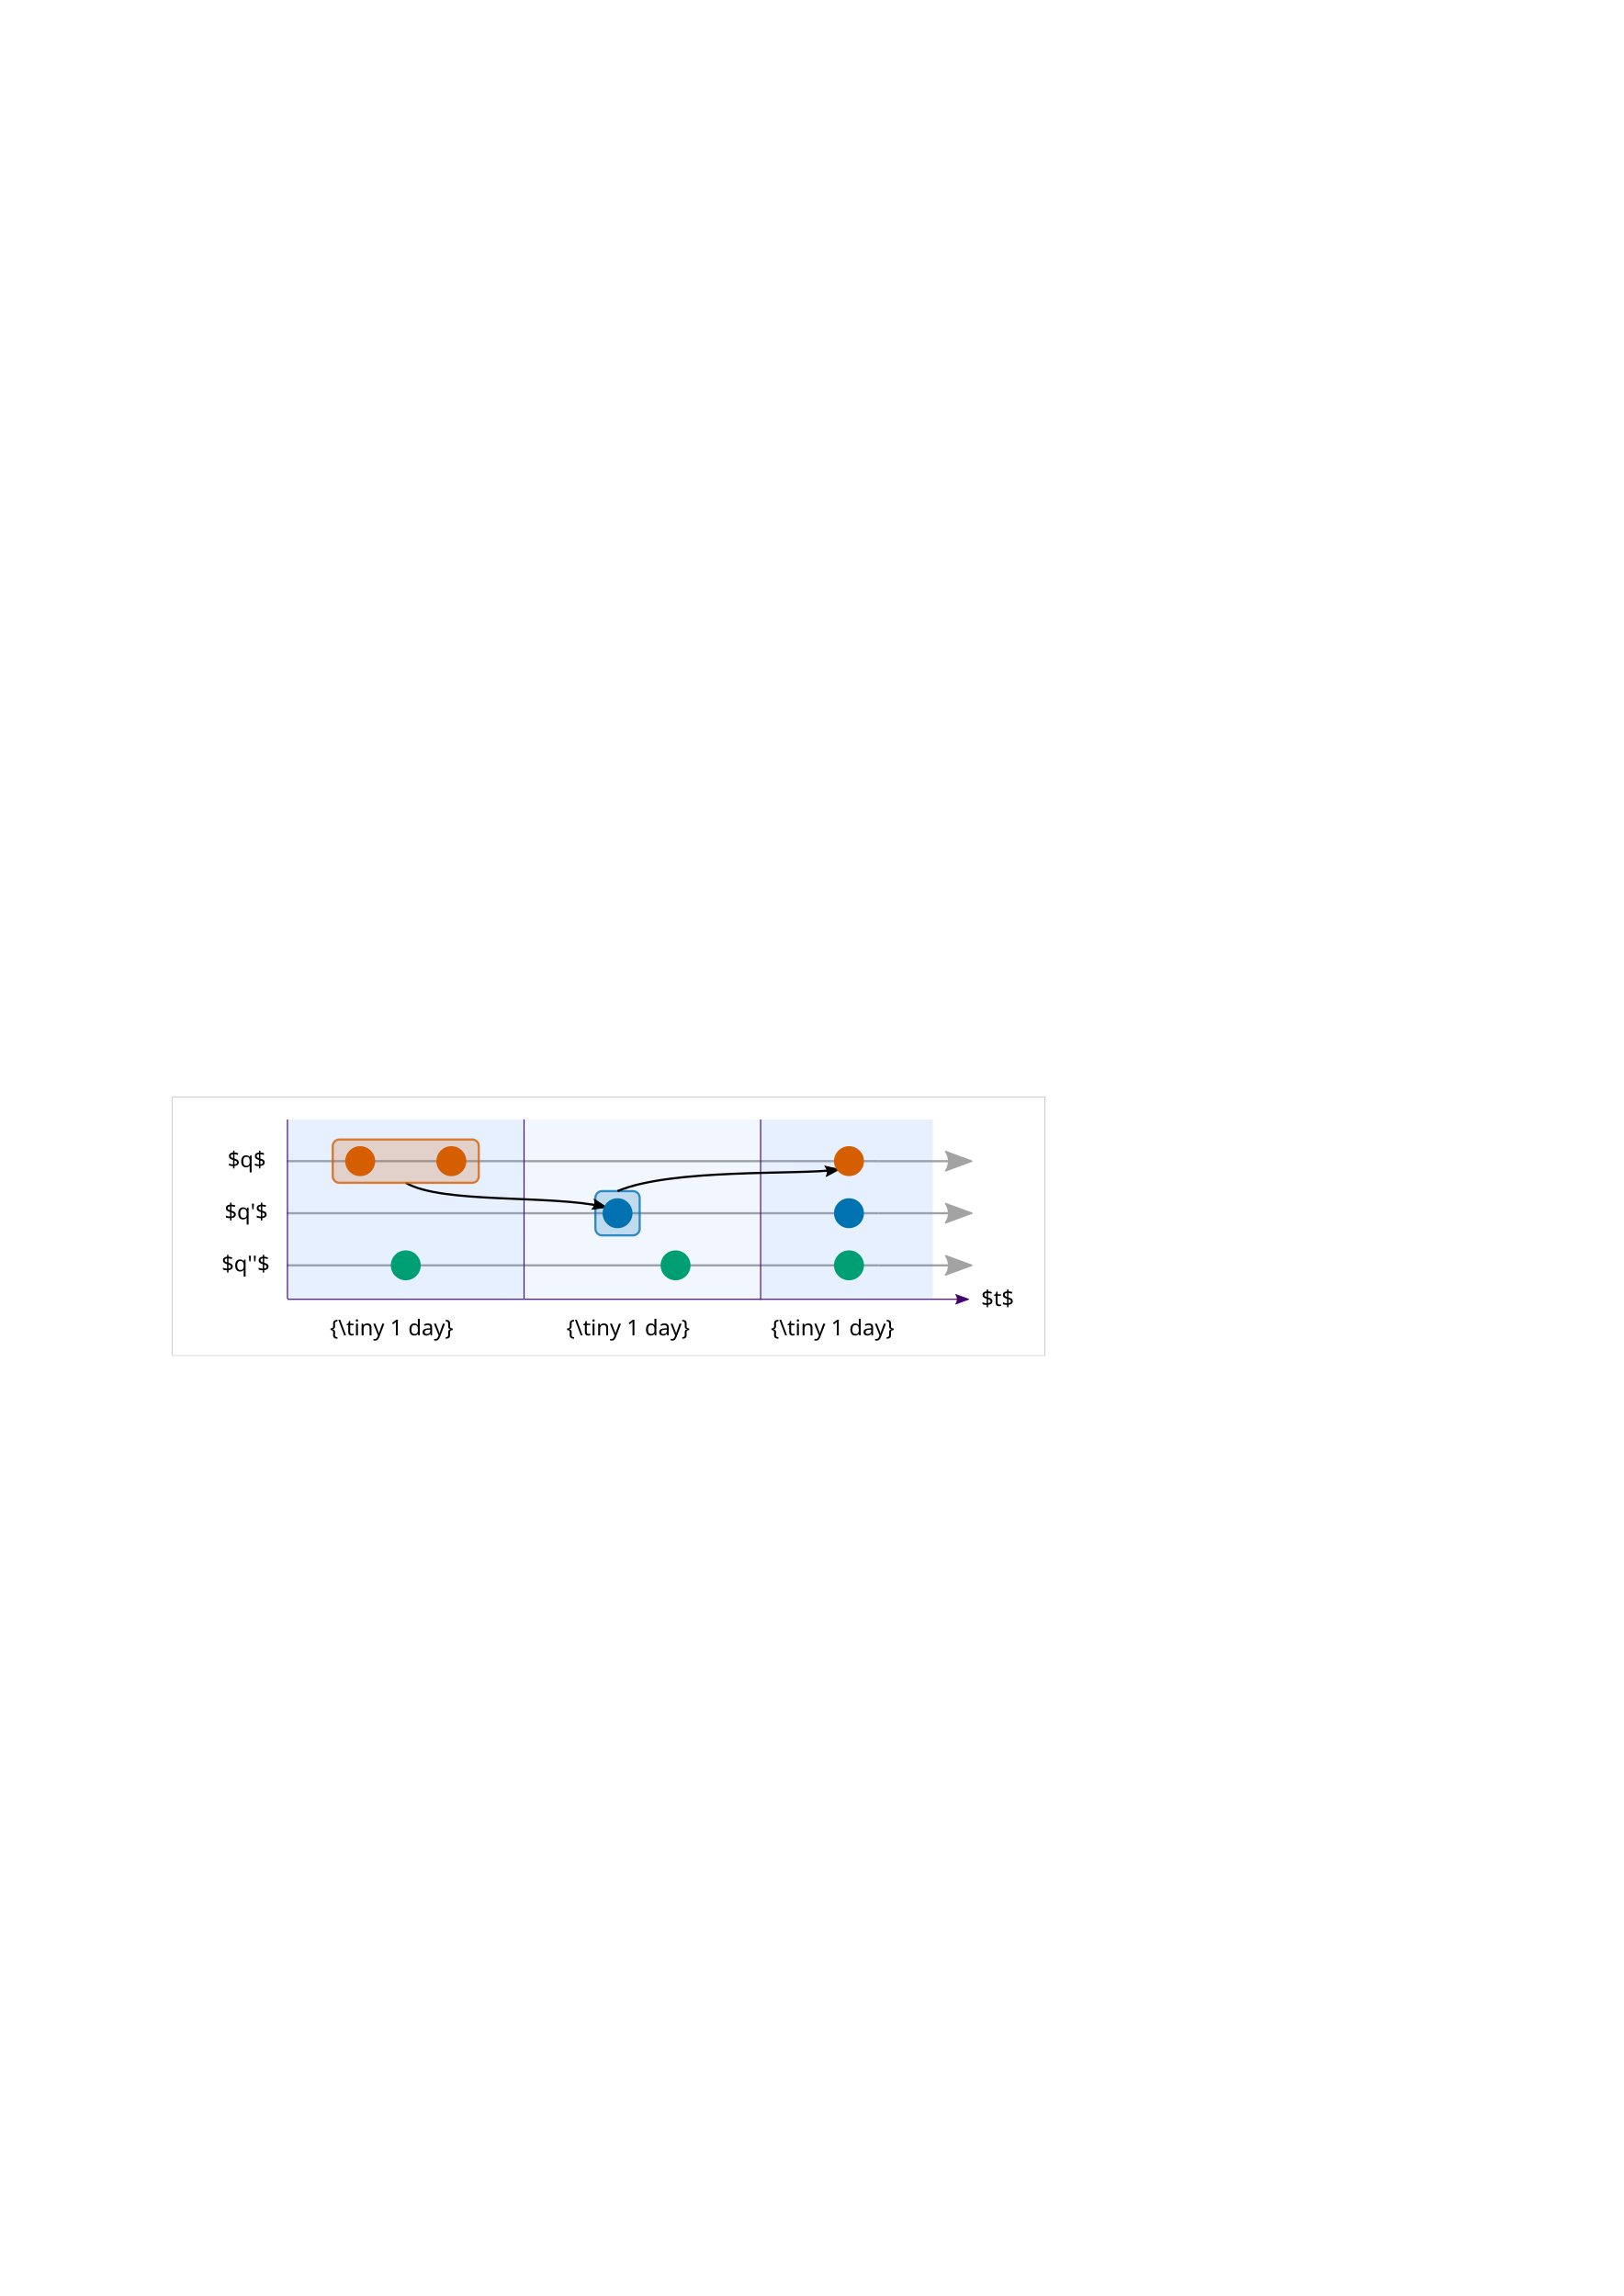
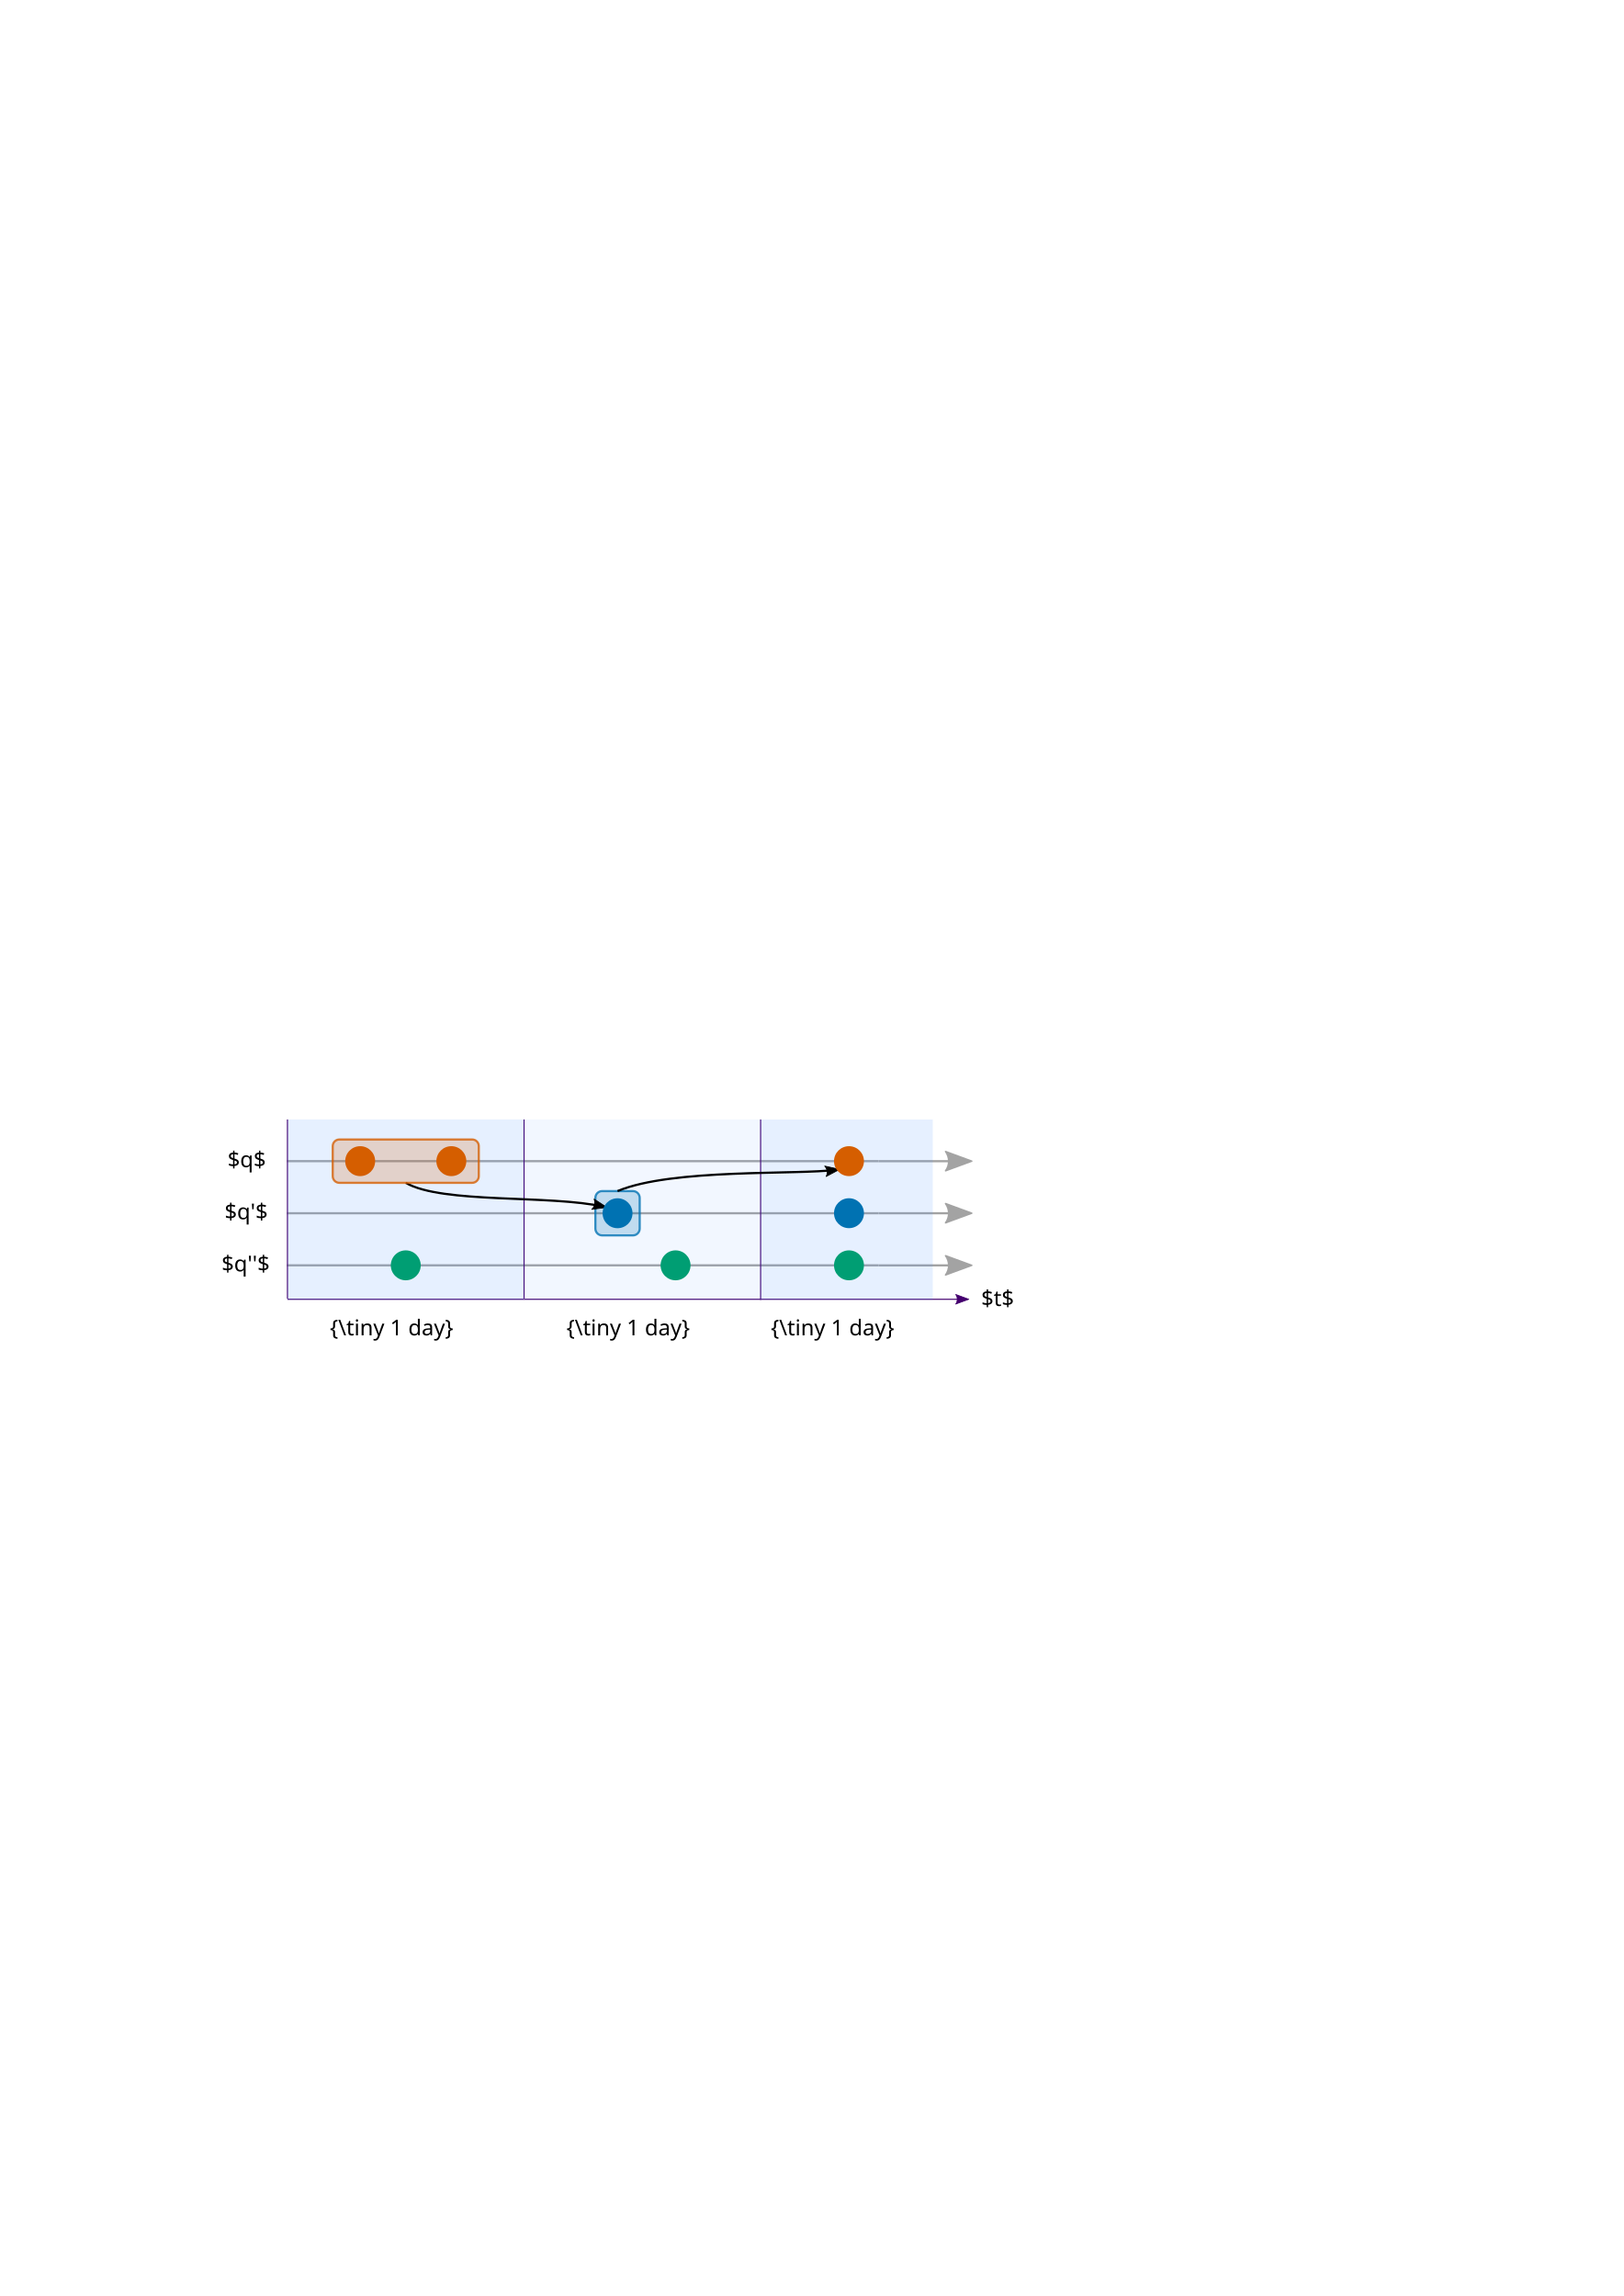
<svg xmlns="http://www.w3.org/2000/svg" version="1.1" width="744.094" height="1052.362" id="svg2">
  <defs id="defs4">
    <marker orient="auto" refY="0.0" refX="0.0" id="marker8432" style="overflow:visible;">
      <path id="path8434" style="fill-rule:evenodd;stroke-width:0.625;stroke-linejoin:round;stroke:#44006e;stroke-opacity:1;fill:#44006e;fill-opacity:1" d="M 8.719,4.034 L -2.207,0.016 L 8.719,-4.002 C 6.973,-1.63 6.983,1.616 8.719,4.034 z " transform="scale(1.1) rotate(180) translate(1,0)" />
    </marker>
    <marker orient="auto" refY="0.0" refX="0.0" id="marker7859" style="overflow:visible;">
      <path id="path5987" style="fill-rule:evenodd;stroke-width:0.625;stroke-linejoin:round;stroke:#44006e;stroke-opacity:1;fill:#44006e;fill-opacity:1" d="M 8.719,4.034 L -2.207,0.016 L 8.719,-4.002 C 6.973,-1.63 6.983,1.616 8.719,4.034 z " transform="scale(0.6) rotate(180) translate(0,0)" />
    </marker>
    <marker orient="auto" refY="0.0" refX="0.0" id="marker7309" style="overflow:visible;">
      <path id="path7311" style="fill-rule:evenodd;stroke-width:0.625;stroke-linejoin:round;stroke:#a3a3a3;stroke-opacity:1;fill:#a3a3a3;fill-opacity:1" d="M 8.719,4.034 L -2.207,0.016 L 8.719,-4.002 C 6.973,-1.63 6.983,1.616 8.719,4.034 z " transform="scale(1.1) rotate(180) translate(1,0)" />
    </marker>
    <marker style="overflow:visible;" id="marker6759" refX="0.0" refY="0.0" orient="auto">
      <path transform="scale(1.1) rotate(180) translate(1,0)" d="M 8.719,4.034 L -2.207,0.016 L 8.719,-4.002 C 6.973,-1.63 6.983,1.616 8.719,4.034 z " style="fill-rule:evenodd;stroke-width:0.625;stroke-linejoin:round;stroke:#a3a3a3;stroke-opacity:1;fill:#a3a3a3;fill-opacity:1" id="path6761" />
    </marker>
    <marker orient="auto" refY="0.0" refX="0.0" id="marker6216" style="overflow:visible;">
      <path id="path5981" style="fill-rule:evenodd;stroke-width:0.625;stroke-linejoin:round;stroke:#a3a3a3;stroke-opacity:1;fill:#a3a3a3;fill-opacity:1" d="M 8.719,4.034 L -2.207,0.016 L 8.719,-4.002 C 6.973,-1.63 6.983,1.616 8.719,4.034 z " transform="scale(1.1) rotate(180) translate(1,0)" />
    </marker>
    <marker style="overflow:visible" id="marker5424" refX="0" refY="0" orient="auto">
      <path transform="scale(-0.6,-0.6)" d="M 8.719,4.034 -2.207,0.016 8.719,-4.002 c -1.745,2.372 -1.735,5.617 -6e-7,8.035 z" style="fill:#44006e;fill-opacity:1;fill-rule:evenodd;stroke:#44006e;stroke-width:0.625;stroke-linejoin:round;stroke-opacity:1" id="path5426" />
    </marker>
    <marker orient="auto" refY="0" refX="0" id="marker17223" style="overflow:visible">
      <path id="path17225" style="fill:#000000;fill-opacity:1;fill-rule:evenodd;stroke:#000000;stroke-width:0.625;stroke-linejoin:round;stroke-opacity:1" d="M 8.719,4.034 -2.207,0.016 8.719,-4.002 c -1.745,2.372 -1.735,5.617 -6e-7,8.035 z" transform="scale(-0.6,-0.6)" />
    </marker>
    <marker orient="auto" refY="0" refX="0" id="marker16675" style="overflow:visible">
      <path id="path16677" style="fill:#000000;fill-opacity:1;fill-rule:evenodd;stroke:#000000;stroke-width:0.625;stroke-linejoin:round;stroke-opacity:1" d="M 8.719,4.034 -2.207,0.016 8.719,-4.002 c -1.745,2.372 -1.735,5.617 -6e-7,8.035 z" transform="scale(-0.6,-0.6)" />
    </marker>
    <marker orient="auto" refY="0" refX="0" id="marker15671" style="overflow:visible">
      <path id="path15673" style="fill:#000000;fill-opacity:1;fill-rule:evenodd;stroke:#000000;stroke-width:0.625;stroke-linejoin:round;stroke-opacity:1" d="M 8.719,4.034 -2.207,0.016 8.719,-4.002 c -1.745,2.372 -1.735,5.617 -6e-7,8.035 z" transform="scale(-0.6,-0.6)" />
    </marker>
    <marker style="overflow:visible" id="marker14697" refX="0" refY="0" orient="auto">
      <path transform="scale(-0.6,-0.6)" d="M 8.719,4.034 -2.207,0.016 8.719,-4.002 c -1.745,2.372 -1.735,5.617 -6e-7,8.035 z" style="fill:#000000;fill-opacity:1;fill-rule:evenodd;stroke:#000000;stroke-width:0.625;stroke-linejoin:round;stroke-opacity:1" id="path14699" />
    </marker>
    <marker orient="auto" refY="0" refX="0" id="marker14219" style="overflow:visible">
      <path id="path14221" style="fill:#000000;fill-opacity:1;fill-rule:evenodd;stroke:#000000;stroke-width:0.625;stroke-linejoin:round;stroke-opacity:1" d="M 8.719,4.034 -2.207,0.016 8.719,-4.002 c -1.745,2.372 -1.735,5.617 -6e-7,8.035 z" transform="scale(-0.6,-0.6)" />
    </marker>
    <marker orient="auto" refY="0" refX="0" id="marker13735" style="overflow:visible">
      <path id="path13737" style="fill:#000000;fill-opacity:1;fill-rule:evenodd;stroke:#000000;stroke-width:0.625;stroke-linejoin:round;stroke-opacity:1" d="M 8.719,4.034 -2.207,0.016 8.719,-4.002 c -1.745,2.372 -1.735,5.617 -6e-7,8.035 z" transform="scale(-0.6,-0.6)" />
    </marker>
    <marker orient="auto" refY="0" refX="0" id="marker13269" style="overflow:visible">
      <path id="path13271" style="fill:#000000;fill-opacity:1;fill-rule:evenodd;stroke:#000000;stroke-width:0.625;stroke-linejoin:round;stroke-opacity:1" d="M 8.719,4.034 -2.207,0.016 8.719,-4.002 c -1.745,2.372 -1.735,5.617 -6e-7,8.035 z" transform="scale(-0.6,-0.6)" />
    </marker>
    <marker orient="auto" refY="0.0" refX="0.0" id="marker9158" style="overflow:visible;">
      <path id="path6937" style="fill-rule:evenodd;stroke-width:0.625;stroke-linejoin:round;stroke:#a3a3a3;stroke-opacity:1;fill:#a3a3a3;fill-opacity:1" d="M 8.719,4.034 L -2.207,0.016 L 8.719,-4.002 C 6.973,-1.63 6.983,1.616 8.719,4.034 z " transform="scale(0.6) rotate(180) translate(0,0)" />
    </marker>
    <marker orient="auto" refY="0.0" refX="0.0" id="Arrow2Mstart" style="overflow:visible">
      <path id="path6934" style="fill-rule:evenodd;stroke-width:0.625;stroke-linejoin:round;stroke:#a3a3a3;stroke-opacity:1;fill:#a3a3a3;fill-opacity:1" d="M 8.719,4.034 L -2.207,0.016 L 8.719,-4.002 C 6.973,-1.63 6.983,1.616 8.719,4.034 z " transform="scale(0.6) translate(0,0)" />
    </marker>
    <marker orient="auto" refY="0.0" refX="0.0" id="Arrow1Mstart" style="overflow:visible">
      <path id="path6916" d="M 0.0,0.0 L 5.0,-5.0 L -12.5,0.0 L 5.0,5.0 L 0.0,0.0 z " style="fill-rule:evenodd;stroke:#000000;stroke-width:1pt;stroke-opacity:1;fill:#000000;fill-opacity:1" transform="scale(0.4) translate(10,0)" />
    </marker>
    <marker orient="auto" refY="0.0" refX="0.0" id="Arrow1Lstart" style="overflow:visible">
      <path id="path6910" d="M 0.0,0.0 L 5.0,-5.0 L -12.5,0.0 L 5.0,5.0 L 0.0,0.0 z " style="fill-rule:evenodd;stroke:#000000;stroke-width:1pt;stroke-opacity:1;fill:#000000;fill-opacity:1" transform="scale(0.8) translate(12.5,0)" />
    </marker>
    <marker refX="0" refY="0" orient="auto" id="Arrow2Mend" style="overflow:visible">
      <path d="M 8.719,4.034 -2.207,0.016 8.719,-4.002 c -1.745,2.372 -1.735,5.617 -6e-7,8.035 z" transform="scale(-0.6,-0.6)" id="path3786" style="fill-rule:evenodd;stroke-width:0.625;stroke-linejoin:round" />
    </marker>
    <marker refX="0" refY="0" orient="auto" id="Arrow1Send" style="overflow:visible">
      <path d="M 0,0 5,-5 -12.5,0 5,5 0,0 z" transform="matrix(-0.2,0,0,-0.2,-1.2,0)" id="path3774" style="fill-rule:evenodd;stroke:#000000;stroke-width:1pt" />
    </marker>
    <marker refX="0" refY="0" orient="auto" id="Arrow2Lend" style="overflow:visible">
      <path d="M 8.719,4.034 -2.207,0.016 8.719,-4.002 c -1.745,2.372 -1.735,5.617 -6e-7,8.035 z" transform="matrix(-1.1,0,0,-1.1,-1.1,0)" id="path3780" style="fill-rule:evenodd;stroke-width:0.625;stroke-linejoin:round" />
    </marker>
    <marker refX="0" refY="0" orient="auto" id="Arrow2Lend-3" style="overflow:visible">
      <path d="M 8.719,4.034 -2.207,0.016 8.719,-4.002 c -1.745,2.372 -1.735,5.617 -6e-7,8.035 z" transform="matrix(-1.1,0,0,-1.1,-1.1,0)" id="path3780-4" style="fill-rule:evenodd;stroke-width:0.625;stroke-linejoin:round" />
    </marker>
    <marker refX="0" refY="0" orient="auto" id="Arrow2Lend-0" style="overflow:visible">
      <path d="M 8.719,4.034 -2.207,0.016 8.719,-4.002 c -1.745,2.372 -1.735,5.617 -6e-7,8.035 z" transform="matrix(-1.1,0,0,-1.1,-1.1,0)" id="path3780-3" style="fill-rule:evenodd;stroke-width:0.625;stroke-linejoin:round" />
    </marker>
    <marker refX="0" refY="0" orient="auto" id="Arrow2Lend-0-8" style="overflow:visible">
      <path d="M 8.719,4.034 -2.207,0.016 8.719,-4.002 c -1.745,2.372 -1.735,5.617 -6e-7,8.035 z" transform="matrix(-1.1,0,0,-1.1,-1.1,0)" id="path3780-3-8" style="fill-rule:evenodd;stroke-width:0.625;stroke-linejoin:round" />
    </marker>
    <marker refX="0" refY="0" orient="auto" id="Arrow2Lend-0-1" style="overflow:visible">
      <path d="M 8.719,4.034 -2.207,0.016 8.719,-4.002 c -1.745,2.372 -1.735,5.617 -6e-7,8.035 z" transform="matrix(-1.1,0,0,-1.1,-1.1,0)" id="path3780-3-87" style="fill-rule:evenodd;stroke-width:0.625;stroke-linejoin:round" />
    </marker>
    <marker refX="0" refY="0" orient="auto" id="Arrow2Lend-03" style="overflow:visible">
      <path d="M 8.719,4.034 -2.207,0.016 8.719,-4.002 c -1.745,2.372 -1.735,5.617 -6e-7,8.035 z" transform="matrix(-1.1,0,0,-1.1,-1.1,0)" id="path3780-8" style="fill-rule:evenodd;stroke-width:0.625;stroke-linejoin:round" />
    </marker>
    <marker refX="0" refY="0" orient="auto" id="Arrow2Lend-8" style="overflow:visible">
      <path d="M 8.719,4.034 -2.207,0.016 8.719,-4.002 c -1.745,2.372 -1.735,5.617 -6e-7,8.035 z" transform="matrix(-1.1,0,0,-1.1,-1.1,0)" id="path3780-2" style="fill-rule:evenodd;stroke-width:0.625;stroke-linejoin:round" />
    </marker>
    <marker refX="0" refY="0" orient="auto" id="marker3130" style="overflow:visible">
      <path d="M 8.719,4.034 -2.207,0.016 8.719,-4.002 c -1.745,2.372 -1.735,5.617 -6e-7,8.035 z" transform="matrix(-1.1,0,0,-1.1,-1.1,0)" id="path3132" style="fill-rule:evenodd;stroke-width:0.625;stroke-linejoin:round" />
    </marker>
    <marker refX="0" refY="0" orient="auto" id="Arrow2Mend-3" style="overflow:visible">
      <path d="M 8.719,4.034 -2.207,0.016 8.719,-4.002 c -1.745,2.372 -1.735,5.617 -6e-7,8.035 z" transform="scale(-0.6,-0.6)" id="path3786-8" style="fill-rule:evenodd;stroke-width:0.625;stroke-linejoin:round" />
    </marker>
    <marker refX="0" refY="0" orient="auto" id="Arrow2Mend-6" style="overflow:visible">
      <path d="M 8.719,4.034 -2.207,0.016 8.719,-4.002 c -1.745,2.372 -1.735,5.617 -6e-7,8.035 z" transform="scale(-0.6,-0.6)" id="path3786-80" style="fill-rule:evenodd;stroke-width:0.625;stroke-linejoin:round" />
    </marker>
    <marker refX="0" refY="0" orient="auto" id="Arrow2Mend-8" style="overflow:visible">
      <path d="M 8.719,4.034 -2.207,0.016 8.719,-4.002 c -1.745,2.372 -1.735,5.617 -6e-7,8.035 z" transform="scale(-0.6,-0.6)" id="path3786-1" style="fill-rule:evenodd;stroke-width:0.625;stroke-linejoin:round" />
    </marker>
    <marker refX="0" refY="0" orient="auto" id="marker3058" style="overflow:visible">
      <path d="M 8.719,4.034 -2.207,0.016 8.719,-4.002 c -1.745,2.372 -1.735,5.617 -6e-7,8.035 z" transform="scale(-0.6,-0.6)" id="path3060" style="fill-rule:evenodd;stroke-width:0.625;stroke-linejoin:round" />
    </marker>
    <marker refX="0" refY="0" orient="auto" id="marker3062" style="overflow:visible">
      <path d="M 8.719,4.034 -2.207,0.016 8.719,-4.002 c -1.745,2.372 -1.735,5.617 -6e-7,8.035 z" transform="scale(-0.6,-0.6)" id="path3064" style="fill-rule:evenodd;stroke-width:0.625;stroke-linejoin:round" />
    </marker>
    <marker refX="0" refY="0" orient="auto" id="marker3130-2" style="overflow:visible">
      <path d="M 8.719,4.034 -2.207,0.016 8.719,-4.002 c -1.745,2.372 -1.735,5.617 -6e-7,8.035 z" transform="matrix(-1.1,0,0,-1.1,-1.1,0)" id="path3132-7" style="fill-rule:evenodd;stroke-width:0.625;stroke-linejoin:round" />
    </marker>
    <marker refX="0" refY="0" orient="auto" id="marker3068" style="overflow:visible">
      <path d="M 8.719,4.034 -2.207,0.016 8.719,-4.002 c -1.745,2.372 -1.735,5.617 -6e-7,8.035 z" transform="matrix(-1.1,0,0,-1.1,-1.1,0)" id="path3070" style="fill-rule:evenodd;stroke-width:0.625;stroke-linejoin:round" />
    </marker>
    <marker refX="0" refY="0" orient="auto" id="Arrow2Lend-2" style="overflow:visible">
      <path d="M 8.719,4.034 -2.207,0.016 8.719,-4.002 c -1.745,2.372 -1.735,5.617 -6e-7,8.035 z" transform="matrix(-1.1,0,0,-1.1,-1.1,0)" id="path3780-0" style="fill-rule:evenodd;stroke-width:0.625;stroke-linejoin:round" />
    </marker>
    <marker refX="0" refY="0" orient="auto" id="marker3074" style="overflow:visible">
      <path d="M 8.719,4.034 -2.207,0.016 8.719,-4.002 c -1.745,2.372 -1.735,5.617 -6e-7,8.035 z" transform="matrix(-1.1,0,0,-1.1,-1.1,0)" id="path3076" style="fill-rule:evenodd;stroke-width:0.625;stroke-linejoin:round" />
    </marker>
    <marker refX="0" refY="0" orient="auto" id="marker3130-22" style="overflow:visible">
      <path d="M 8.719,4.034 -2.207,0.016 8.719,-4.002 c -1.745,2.372 -1.735,5.617 -6e-7,8.035 z" transform="matrix(-1.1,0,0,-1.1,-1.1,0)" id="path3132-4" style="fill-rule:evenodd;stroke-width:0.625;stroke-linejoin:round" />
    </marker>
    <marker refX="0" refY="0" orient="auto" id="marker3130-0" style="overflow:visible">
      <path d="M 8.719,4.034 -2.207,0.016 8.719,-4.002 c -1.745,2.372 -1.735,5.617 -6e-7,8.035 z" transform="matrix(-1.1,0,0,-1.1,-1.1,0)" id="path3132-5" style="fill-rule:evenodd;stroke-width:0.625;stroke-linejoin:round" />
    </marker>
    <marker refX="0" refY="0" orient="auto" id="marker3130-0-0" style="overflow:visible">
      <path d="M 8.719,4.034 -2.207,0.016 8.719,-4.002 c -1.745,2.372 -1.735,5.617 -6e-7,8.035 z" transform="matrix(-1.1,0,0,-1.1,-1.1,0)" id="path3132-5-9" style="fill-rule:evenodd;stroke-width:0.625;stroke-linejoin:round" />
    </marker>
    <marker refX="0" refY="0" orient="auto" id="Arrow2Mend-7" style="overflow:visible">
      <path d="M 8.719,4.034 -2.207,0.016 8.719,-4.002 c -1.745,2.372 -1.735,5.617 -6e-7,8.035 z" transform="scale(-0.6,-0.6)" id="path3786-3" style="fill-rule:evenodd;stroke-width:0.625;stroke-linejoin:round" />
    </marker>
    <marker refX="0" refY="0" orient="auto" id="marker3130-0-3" style="overflow:visible">
      <path d="M 8.719,4.034 -2.207,0.016 8.719,-4.002 c -1.745,2.372 -1.735,5.617 -6e-7,8.035 z" transform="matrix(-1.1,0,0,-1.1,-1.1,0)" id="path3132-5-7" style="fill-rule:evenodd;stroke-width:0.625;stroke-linejoin:round" />
    </marker>
    <marker refX="0" refY="0" orient="auto" id="Arrow2Lend-6" style="overflow:visible">
      <path d="M 8.719,4.034 -2.207,0.016 8.719,-4.002 c -1.745,2.372 -1.735,5.617 -6e-7,8.035 z" transform="matrix(-1.1,0,0,-1.1,-1.1,0)" id="path3780-5" style="fill-rule:evenodd;stroke-width:0.625;stroke-linejoin:round" />
    </marker>
    <marker refX="0" refY="0" orient="auto" id="marker3130-1" style="overflow:visible">
      <path d="M 8.719,4.034 -2.207,0.016 8.719,-4.002 c -1.745,2.372 -1.735,5.617 -6e-7,8.035 z" transform="matrix(-1.1,0,0,-1.1,-1.1,0)" id="path3132-3" style="fill-rule:evenodd;stroke-width:0.625;stroke-linejoin:round" />
    </marker>
    <marker refX="0" refY="0" orient="auto" id="marker3130-0-9" style="overflow:visible">
      <path d="M 8.719,4.034 -2.207,0.016 8.719,-4.002 c -1.745,2.372 -1.735,5.617 -6e-7,8.035 z" transform="matrix(-1.1,0,0,-1.1,-1.1,0)" id="path3132-5-93" style="fill-rule:evenodd;stroke-width:0.625;stroke-linejoin:round" />
    </marker>
    <marker refX="0" refY="0" orient="auto" id="marker3130-0-92" style="overflow:visible">
      <path d="M 8.719,4.034 -2.207,0.016 8.719,-4.002 c -1.745,2.372 -1.735,5.617 -6e-7,8.035 z" transform="matrix(-1.1,0,0,-1.1,-1.1,0)" id="path3132-5-3" style="fill-rule:evenodd;stroke-width:0.625;stroke-linejoin:round" />
    </marker>
    <marker refX="0" refY="0" orient="auto" id="marker5329" style="overflow:visible">
      <path d="M 8.719,4.034 -2.207,0.016 8.719,-4.002 c -1.745,2.372 -1.735,5.617 -6e-7,8.035 z" transform="matrix(-1.1,0,0,-1.1,-1.1,0)" id="path5331" style="fill-rule:evenodd;stroke-width:0.625;stroke-linejoin:round" />
    </marker>
    <marker refX="0" refY="0" orient="auto" id="Arrow2Lend-35" style="overflow:visible">
      <path d="M 8.719,4.034 -2.207,0.016 8.719,-4.002 c -1.745,2.372 -1.735,5.617 -6e-7,8.035 z" transform="matrix(-1.1,0,0,-1.1,-1.1,0)" id="path3780-83" style="fill-rule:evenodd;stroke-width:0.625;stroke-linejoin:round" />
    </marker>
    <marker refX="0" refY="0" orient="auto" id="marker3130-8" style="overflow:visible">
      <path d="M 8.719,4.034 -2.207,0.016 8.719,-4.002 c -1.745,2.372 -1.735,5.617 -6e-7,8.035 z" transform="matrix(-1.1,0,0,-1.1,-1.1,0)" id="path3132-41" style="fill-rule:evenodd;stroke-width:0.625;stroke-linejoin:round" />
    </marker>
    <marker refX="0" refY="0" orient="auto" id="marker5337" style="overflow:visible">
      <path d="M 8.719,4.034 -2.207,0.016 8.719,-4.002 c -1.745,2.372 -1.735,5.617 -6e-7,8.035 z" transform="matrix(-1.1,0,0,-1.1,-1.1,0)" id="path5339" style="fill-rule:evenodd;stroke-width:0.625;stroke-linejoin:round" />
    </marker>
    <marker refX="0" refY="0" orient="auto" id="marker5341" style="overflow:visible">
      <path d="M 8.719,4.034 -2.207,0.016 8.719,-4.002 c -1.745,2.372 -1.735,5.617 -6e-7,8.035 z" transform="matrix(-1.1,0,0,-1.1,-1.1,0)" id="path5343" style="fill-rule:evenodd;stroke-width:0.625;stroke-linejoin:round" />
    </marker>
    <marker refX="0" refY="0" orient="auto" id="marker5345" style="overflow:visible">
      <path d="M 8.719,4.034 -2.207,0.016 8.719,-4.002 c -1.745,2.372 -1.735,5.617 -6e-7,8.035 z" transform="matrix(-1.1,0,0,-1.1,-1.1,0)" id="path5347" style="fill-rule:evenodd;stroke-width:0.625;stroke-linejoin:round" />
    </marker>
    <marker refX="0" refY="0" orient="auto" id="Arrow2Lend-01" style="overflow:visible">
      <path d="M 8.719,4.034 -2.207,0.016 8.719,-4.002 c -1.745,2.372 -1.735,5.617 -6e-7,8.035 z" transform="matrix(-1.1,0,0,-1.1,-1.1,0)" id="path3780-6" style="fill-rule:evenodd;stroke-width:0.625;stroke-linejoin:round" />
    </marker>
    <marker refX="0" refY="0" orient="auto" id="marker3130-0-8" style="overflow:visible">
      <path d="M 8.719,4.034 -2.207,0.016 8.719,-4.002 c -1.745,2.372 -1.735,5.617 -6e-7,8.035 z" transform="matrix(-1.1,0,0,-1.1,-1.1,0)" id="path3132-5-0" style="fill-rule:evenodd;stroke-width:0.625;stroke-linejoin:round" />
    </marker>
    <marker refX="0" refY="0" orient="auto" id="marker3130-9" style="overflow:visible">
      <path d="M 8.719,4.034 -2.207,0.016 8.719,-4.002 c -1.745,2.372 -1.735,5.617 -6e-7,8.035 z" transform="matrix(-1.1,0,0,-1.1,-1.1,0)" id="path3132-6" style="fill-rule:evenodd;stroke-width:0.625;stroke-linejoin:round" />
    </marker>
    <marker refX="0" refY="0" orient="auto" id="marker6611" style="overflow:visible">
      <path d="M 8.719,4.034 -2.207,0.016 8.719,-4.002 c -1.745,2.372 -1.735,5.617 -6e-7,8.035 z" transform="matrix(-1.1,0,0,-1.1,-1.1,0)" id="path6613" style="fill-rule:evenodd;stroke-width:0.625;stroke-linejoin:round" />
    </marker>
    <marker refX="0" refY="0" orient="auto" id="marker6615" style="overflow:visible">
      <path d="M 8.719,4.034 -2.207,0.016 8.719,-4.002 c -1.745,2.372 -1.735,5.617 -6e-7,8.035 z" transform="matrix(-1.1,0,0,-1.1,-1.1,0)" id="path6617" style="fill-rule:evenodd;stroke-width:0.625;stroke-linejoin:round" />
    </marker>
    <marker refX="0" refY="0" orient="auto" id="marker5345-3" style="overflow:visible">
      <path d="M 8.719,4.034 -2.207,0.016 8.719,-4.002 c -1.745,2.372 -1.735,5.617 -6e-7,8.035 z" transform="matrix(-1.1,0,0,-1.1,-1.1,0)" id="path5347-8" style="fill-rule:evenodd;stroke-width:0.625;stroke-linejoin:round" />
    </marker>
    <marker refX="0" refY="0" orient="auto" id="marker5345-4" style="overflow:visible">
      <path d="M 8.719,4.034 -2.207,0.016 8.719,-4.002 c -1.745,2.372 -1.735,5.617 -6e-7,8.035 z" transform="matrix(-1.1,0,0,-1.1,-1.1,0)" id="path5347-1" style="fill-rule:evenodd;stroke-width:0.625;stroke-linejoin:round" />
    </marker>
    <marker refX="0" refY="0" orient="auto" id="Arrow2Mend-36" style="overflow:visible">
      <path d="M 8.719,4.034 -2.207,0.016 8.719,-4.002 c -1.745,2.372 -1.735,5.617 -6e-7,8.035 z" transform="scale(-0.6,-0.6)" id="path3786-7" style="fill-rule:evenodd;stroke-width:0.625;stroke-linejoin:round" />
    </marker>
    <marker refX="0" refY="0" orient="auto" id="marker4808" style="overflow:visible">
      <path d="M 8.719,4.034 -2.207,0.016 8.719,-4.002 c -1.745,2.372 -1.735,5.617 -6e-7,8.035 z" transform="scale(-0.6,-0.6)" id="path4810" style="fill-rule:evenodd;stroke-width:0.625;stroke-linejoin:round" />
    </marker>
    <marker refX="0" refY="0" orient="auto" id="marker4812" style="overflow:visible">
      <path d="M 8.719,4.034 -2.207,0.016 8.719,-4.002 c -1.745,2.372 -1.735,5.617 -6e-7,8.035 z" transform="scale(-0.6,-0.6)" id="path4814" style="fill-rule:evenodd;stroke-width:0.625;stroke-linejoin:round" />
    </marker>
    <marker refX="0" refY="0" orient="auto" id="marker4816" style="overflow:visible">
      <path d="M 8.719,4.034 -2.207,0.016 8.719,-4.002 c -1.745,2.372 -1.735,5.617 -6e-7,8.035 z" transform="scale(-0.6,-0.6)" id="path4818" style="fill-rule:evenodd;stroke-width:0.625;stroke-linejoin:round" />
    </marker>
    <marker refX="0" refY="0" orient="auto" id="Arrow2Lend-5" style="overflow:visible">
      <path d="M 8.719,4.034 -2.207,0.016 8.719,-4.002 c -1.745,2.372 -1.735,5.617 -6e-7,8.035 z" transform="matrix(-1.1,0,0,-1.1,-1.1,0)" id="path3780-35" style="fill-rule:evenodd;stroke-width:0.625;stroke-linejoin:round" />
    </marker>
    <marker refX="0" refY="0" orient="auto" id="marker3130-0-6" style="overflow:visible">
      <path d="M 8.719,4.034 -2.207,0.016 8.719,-4.002 c -1.745,2.372 -1.735,5.617 -6e-7,8.035 z" transform="matrix(-1.1,0,0,-1.1,-1.1,0)" id="path3132-5-2" style="fill-rule:evenodd;stroke-width:0.625;stroke-linejoin:round" />
    </marker>
    <marker refX="0" refY="0" orient="auto" id="marker4824" style="overflow:visible">
      <path d="M 8.719,4.034 -2.207,0.016 8.719,-4.002 c -1.745,2.372 -1.735,5.617 -6e-7,8.035 z" transform="matrix(-1.1,0,0,-1.1,-1.1,0)" id="path4826" style="fill-rule:evenodd;stroke-width:0.625;stroke-linejoin:round" />
    </marker>
    <marker refX="0" refY="0" orient="auto" id="marker3130-91" style="overflow:visible">
      <path d="M 8.719,4.034 -2.207,0.016 8.719,-4.002 c -1.745,2.372 -1.735,5.617 -6e-7,8.035 z" transform="matrix(-1.1,0,0,-1.1,-1.1,0)" id="path3132-2" style="fill-rule:evenodd;stroke-width:0.625;stroke-linejoin:round" />
    </marker>
    <marker refX="0" refY="0" orient="auto" id="marker4830" style="overflow:visible">
      <path d="M 8.719,4.034 -2.207,0.016 8.719,-4.002 c -1.745,2.372 -1.735,5.617 -6e-7,8.035 z" transform="matrix(-1.1,0,0,-1.1,-1.1,0)" id="path4832" style="fill-rule:evenodd;stroke-width:0.625;stroke-linejoin:round" />
    </marker>
    <marker refX="0" refY="0" orient="auto" id="marker4834" style="overflow:visible">
      <path d="M 8.719,4.034 -2.207,0.016 8.719,-4.002 c -1.745,2.372 -1.735,5.617 -6e-7,8.035 z" transform="matrix(-1.1,0,0,-1.1,-1.1,0)" id="path4836" style="fill-rule:evenodd;stroke-width:0.625;stroke-linejoin:round" />
    </marker>
    <marker refX="0" refY="0" orient="auto" id="marker4838" style="overflow:visible">
      <path d="M 8.719,4.034 -2.207,0.016 8.719,-4.002 c -1.745,2.372 -1.735,5.617 -6e-7,8.035 z" transform="matrix(-1.1,0,0,-1.1,-1.1,0)" id="path4840" style="fill-rule:evenodd;stroke-width:0.625;stroke-linejoin:round" />
    </marker>
    <marker refX="0" refY="0" orient="auto" id="marker5345-7" style="overflow:visible">
      <path d="M 8.719,4.034 -2.207,0.016 8.719,-4.002 c -1.745,2.372 -1.735,5.617 -6e-7,8.035 z" transform="matrix(-1.1,0,0,-1.1,-1.1,0)" id="path5347-0" style="fill-rule:evenodd;stroke-width:0.625;stroke-linejoin:round" />
    </marker>
    <marker refX="0" refY="0" orient="auto" id="marker5345-0" style="overflow:visible">
      <path d="M 8.719,4.034 -2.207,0.016 8.719,-4.002 c -1.745,2.372 -1.735,5.617 -6e-7,8.035 z" transform="matrix(-1.1,0,0,-1.1,-1.1,0)" id="path5347-6" style="fill-rule:evenodd;stroke-width:0.625;stroke-linejoin:round" />
    </marker>
    <marker refX="0" refY="0" orient="auto" id="Arrow2Lend-1" style="overflow:visible">
      <path d="M 8.719,4.034 -2.207,0.016 8.719,-4.002 c -1.745,2.372 -1.735,5.617 -6e-7,8.035 z" transform="matrix(-1.1,0,0,-1.1,-1.1,0)" id="path3780-55" style="fill-rule:evenodd;stroke-width:0.625;stroke-linejoin:round" />
    </marker>
    <marker refX="0" refY="0" orient="auto" id="marker5496" style="overflow:visible">
      <path d="M 8.719,4.034 -2.207,0.016 8.719,-4.002 c -1.745,2.372 -1.735,5.617 -6e-7,8.035 z" transform="matrix(-1.1,0,0,-1.1,-1.1,0)" id="path5498" style="fill-rule:evenodd;stroke-width:0.625;stroke-linejoin:round" />
    </marker>
    <marker refX="0" refY="0" orient="auto" id="Arrow2Lend-1-5" style="overflow:visible">
      <path d="M 8.719,4.034 -2.207,0.016 8.719,-4.002 c -1.745,2.372 -1.735,5.617 -6e-7,8.035 z" transform="matrix(-1.1,0,0,-1.1,-1.1,0)" id="path3780-55-4" style="fill-rule:evenodd;stroke-width:0.625;stroke-linejoin:round" />
    </marker>
    <marker refX="0" refY="0" orient="auto" id="Arrow2Mend-4" style="overflow:visible">
      <path d="M 8.719,4.034 -2.207,0.016 8.719,-4.002 c -1.745,2.372 -1.735,5.617 -6e-7,8.035 z" transform="scale(-0.6,-0.6)" id="path3786-9" style="fill-rule:evenodd;stroke-width:0.625;stroke-linejoin:round" />
    </marker>
    <marker refX="0" refY="0" orient="auto" id="marker6347" style="overflow:visible">
      <path d="M 8.719,4.034 -2.207,0.016 8.719,-4.002 c -1.745,2.372 -1.735,5.617 -6e-7,8.035 z" transform="scale(-0.6,-0.6)" id="path6349" style="fill-rule:evenodd;stroke-width:0.625;stroke-linejoin:round" />
    </marker>
    <marker refX="0" refY="0" orient="auto" id="marker6351" style="overflow:visible">
      <path d="M 8.719,4.034 -2.207,0.016 8.719,-4.002 c -1.745,2.372 -1.735,5.617 -6e-7,8.035 z" transform="scale(-0.6,-0.6)" id="path6353" style="fill-rule:evenodd;stroke-width:0.625;stroke-linejoin:round" />
    </marker>
    <marker refX="0" refY="0" orient="auto" id="marker6355" style="overflow:visible">
      <path d="M 8.719,4.034 -2.207,0.016 8.719,-4.002 c -1.745,2.372 -1.735,5.617 -6e-7,8.035 z" transform="scale(-0.6,-0.6)" id="path6357" style="fill-rule:evenodd;stroke-width:0.625;stroke-linejoin:round" />
    </marker>
    <marker orient="auto" refY="0" refX="0" id="Arrow2Mstart-6" style="overflow:visible">
      <path id="path6934-1" style="fill:#a3a3a3;fill-opacity:1;fill-rule:evenodd;stroke:#a3a3a3;stroke-width:0.625;stroke-linejoin:round;stroke-opacity:1" d="M 8.719,4.034 -2.207,0.016 8.719,-4.002 c -1.745,2.372 -1.735,5.617 -6e-7,8.035 z" transform="scale(0.6,0.6)" />
    </marker>
    <marker refX="0" refY="0" orient="auto" id="Arrow2Mend-4-9" style="overflow:visible">
      <path d="M 8.719,4.034 -2.207,0.016 8.719,-4.002 c -1.745,2.372 -1.735,5.617 -6e-7,8.035 z" transform="scale(-0.6,-0.6)" id="path3786-9-1" style="fill-rule:evenodd;stroke-width:0.625;stroke-linejoin:round" />
    </marker>
    <marker refX="0" refY="0" orient="auto" id="marker5345-0-1" style="overflow:visible">
      <path d="M 8.719,4.034 -2.207,0.016 8.719,-4.002 c -1.745,2.372 -1.735,5.617 -6e-7,8.035 z" transform="matrix(-1.1,0,0,-1.1,-1.1,0)" id="path5347-6-1" style="fill-rule:evenodd;stroke-width:0.625;stroke-linejoin:round" />
    </marker>
    <marker refX="0" refY="0" orient="auto" id="Arrow2Lend-1-5-9" style="overflow:visible">
      <path d="M 8.719,4.034 -2.207,0.016 8.719,-4.002 c -1.745,2.372 -1.735,5.617 -6e-7,8.035 z" transform="matrix(-1.1,0,0,-1.1,-1.1,0)" id="path3780-55-4-7" style="fill-rule:evenodd;stroke-width:0.625;stroke-linejoin:round" />
    </marker>
    <marker refX="0" refY="0" orient="auto" id="Arrow2Lend-1-5-9-6" style="overflow:visible">
      <path d="M 8.719,4.034 -2.207,0.016 8.719,-4.002 c -1.745,2.372 -1.735,5.617 -6e-7,8.035 z" transform="matrix(-1.1,0,0,-1.1,-1.1,0)" id="path3780-55-4-7-7" style="fill-rule:evenodd;stroke-width:0.625;stroke-linejoin:round" />
    </marker>
    <marker orient="auto" refY="0" refX="0" id="marker13735-9-0" style="overflow:visible">
      <path id="path13737-1-6" style="fill:#000000;fill-opacity:1;fill-rule:evenodd;stroke:#000000;stroke-width:0.625;stroke-linejoin:round;stroke-opacity:1" d="M 8.719,4.034 -2.207,0.016 8.719,-4.002 c -1.745,2.372 -1.735,5.617 -6e-7,8.035 z" transform="scale(-0.6,-0.6)" />
    </marker>
    <marker orient="auto" refY="0" refX="0" id="Arrow2Mstart-61" style="overflow:visible">
      <path id="path6934-8" style="fill:#a3a3a3;fill-opacity:1;fill-rule:evenodd;stroke:#a3a3a3;stroke-width:0.625;stroke-linejoin:round;stroke-opacity:1" d="M 8.719,4.034 -2.207,0.016 8.719,-4.002 c -1.745,2.372 -1.735,5.617 -6e-7,8.035 z" transform="scale(0.6,0.6)" />
    </marker>
    <marker orient="auto" refY="0" refX="0" id="marker9158-7" style="overflow:visible">
      <path id="path6937-92" style="fill:#a3a3a3;fill-opacity:1;fill-rule:evenodd;stroke:#a3a3a3;stroke-width:0.625;stroke-linejoin:round;stroke-opacity:1" d="M 8.719,4.034 -2.207,0.016 8.719,-4.002 c -1.745,2.372 -1.735,5.617 -6e-7,8.035 z" transform="scale(-0.6,-0.6)" />
    </marker>
    <marker orient="auto" refY="0" refX="0" id="Arrow2Mstart-6-0" style="overflow:visible">
      <path id="path6934-1-2" style="fill:#a3a3a3;fill-opacity:1;fill-rule:evenodd;stroke:#a3a3a3;stroke-width:0.625;stroke-linejoin:round;stroke-opacity:1" d="M 8.719,4.034 -2.207,0.016 8.719,-4.002 c -1.745,2.372 -1.735,5.617 -6e-7,8.035 z" transform="scale(0.6,0.6)" />
    </marker>
  </defs>
  <g id="layer1" style="display:inline" />
  <g id="layer3" style="display:inline" />
  <text style="font-size:40px;font-style:normal;font-weight:normal;line-height:125%;letter-spacing:0px;word-spacing:0px;fill:#000000;fill-opacity:1;stroke:none;font-family:Sans" xml:space="preserve" id="text3033" y="530.508" x="139.073">
    <tspan id="tspan3035" y="530.508" x="139.073" />
  </text>
  <g id="layer4" style="display:inline">
-     <rect width="399.924" height="118.534" x="79.003" y="502.782" id="rect6504-5-2" style="display:inline;fill:none;stroke:#000000;stroke-width:0.076;stroke-linecap:round;stroke-linejoin:round;stroke-miterlimit:4;stroke-dasharray:none;stroke-dashoffset:0;stroke-opacity:1" />
+     <rect width="399.924" height="118.534" x="79.003" y="502.782" id="rect6504-5-2" style="display:inline;fill:none;stroke:none;stroke-width:0.076;stroke-linecap:round;stroke-linejoin:round;stroke-miterlimit:4;stroke-dasharray:none;stroke-dashoffset:0;stroke-opacity:1" />
  </g>
  <g id="layer2" style="display:inline">
    <path style="fill:none;stroke:#44006e;stroke-width:0.5;stroke-linecap:butt;stroke-linejoin:miter;stroke-miterlimit:4;stroke-dasharray:none;stroke-opacity:1" id="path5557-2-3" d="m 240.16,595.521 108.42,0" />
    <path style="display:inline;fill:none;stroke:#44006e;stroke-width:0.5;stroke-linecap:butt;stroke-linejoin:miter;stroke-miterlimit:4;stroke-dasharray:none;stroke-opacity:1" id="path5557-7-1-7" d="m 131.74,595.521 108.42,0" />
    <path style="display:inline;fill:none;stroke:#a3a3a3;stroke-width:1px;stroke-linecap:butt;stroke-linejoin:miter;stroke-opacity:1;marker-end:none" id="path4092-2-0-2" d="m 131.49,579.959 271.08,0" />
    <path style="display:inline;fill:none;stroke:#a3a3a3;stroke-width:1px;stroke-linecap:butt;stroke-linejoin:miter;stroke-opacity:1;marker-end:none" id="path4092-2-4" d="m 131.49,556.084 271.08,0" />
    <path style="display:inline;fill:none;stroke:#a3a3a3;stroke-width:1px;stroke-linecap:butt;stroke-linejoin:miter;stroke-opacity:1;marker-end:none" id="path4092-2-4-7" d="m 131.49,532.209 271.08,0" />
    <path style="display:inline;fill:none;stroke:#a3a3a3;stroke-width:1;stroke-linecap:butt;stroke-linejoin:miter;stroke-miterlimit:4;stroke-dasharray:none;stroke-dashoffset:0;stroke-opacity:1;marker-end:url(#marker6216)" id="path2985-73-4-6-7-4" d="m 402.57,532.226 41.437,0" />
    <path style="display:inline;fill:none;stroke:#a3a3a3;stroke-width:1;stroke-linecap:butt;stroke-linejoin:miter;stroke-miterlimit:4;stroke-dasharray:none;stroke-dashoffset:0;stroke-opacity:1;marker-end:url(#marker6759)" id="path2985-73-4-6-7-4-7" d="m 402.57,556.084 41.437,0" />
    <path style="display:inline;fill:none;stroke:#a3a3a3;stroke-width:1;stroke-linecap:butt;stroke-linejoin:miter;stroke-miterlimit:4;stroke-dasharray:none;stroke-dashoffset:0;stroke-opacity:1;marker-end:url(#marker7309)" id="path2985-73-4-6-7-4-7-3" d="m 402.57,579.977 41.437,0" />
    <path style="display:inline;fill:none;stroke:#44006e;stroke-width:0.5;stroke-linecap:butt;stroke-linejoin:miter;stroke-miterlimit:4;stroke-dasharray:none;stroke-opacity:1;marker-end:url(#marker8432)" id="path5557-2-3-3" d="m 348.58,595.521 94.735,0" />
    <path style="display:inline;fill:none;stroke:#44006e;stroke-width:0.5;stroke-linecap:butt;stroke-linejoin:miter;stroke-miterlimit:4;stroke-dasharray:none;stroke-opacity:1" id="path4540-30-3-1-6" d="m 131.736,513.115 0.004,82.156" />
    <path style="display:inline;fill:none;stroke:#44006e;stroke-width:0.5;stroke-linecap:butt;stroke-linejoin:miter;stroke-miterlimit:4;stroke-dasharray:none;stroke-opacity:1" id="path4540-30-3-1-6-6" d="m 240.156,513.115 0.004,82.156" />
    <path style="display:inline;fill:none;stroke:#44006e;stroke-width:0.5;stroke-linecap:butt;stroke-linejoin:miter;stroke-miterlimit:4;stroke-dasharray:none;stroke-opacity:1" id="path4540-30-3-1-6-7" d="m 348.576,513.115 0.004,82.656" />
    <rect style="display:inline;fill:#4c98ff;fill-opacity:0.137;stroke:none" id="rect8066-29" y="513.114" x="131.736" height="82.656" width="108.424" />
    <rect style="display:inline;fill:#4c98ff;fill-opacity:0.071;stroke:none" id="rect8066-29-5" y="513.115" x="240.16" height="82.656" width="108.424" />
    <rect style="display:inline;fill:#4c98ff;fill-opacity:0.137;stroke:none;stroke-width:0.487;stroke-miterlimit:4;stroke-dasharray:none" id="rect8066-29-3" y="513.115" x="348.584" height="82.656" width="78.882" />
  </g>
  <g id="layer7" style="display:inline">
    <text style="font-style:normal;font-variant:normal;font-weight:normal;font-stretch:normal;font-size:10px;line-height:125%;font-family:Norasi;-inkscape-font-specification:Norasi;letter-spacing:0px;word-spacing:0px;display:inline;fill:#000000;fill-opacity:1;stroke:none" xml:space="preserve" id="text4753-2-0-4" y="558.843" x="102.908">
      <tspan id="tspan4755-7-3-9" y="558.843" x="102.908">$q'$</tspan>
    </text>
    <text style="font-style:normal;font-variant:normal;font-weight:normal;font-stretch:normal;font-size:10px;line-height:125%;font-family:Norasi;-inkscape-font-specification:Norasi;letter-spacing:0px;word-spacing:0px;display:inline;fill:#000000;fill-opacity:1;stroke:none" xml:space="preserve" id="text4757-5-8-5" y="534.968" x="104.285">
      <tspan id="tspan4759-4-7-0" y="534.968" x="104.285">$q$</tspan>
    </text>
    <text style="font-style:normal;font-variant:normal;font-weight:normal;font-stretch:normal;font-size:10px;line-height:125%;font-family:Norasi;-inkscape-font-specification:Norasi;letter-spacing:0px;word-spacing:0px;display:inline;fill:#000000;fill-opacity:1;stroke:none" xml:space="preserve" id="text5775-2-0-4" y="598.585" x="449.645">
      <tspan id="tspan5777-9-4-8" y="598.585" x="449.645">$t$</tspan>
    </text>
    <text style="font-style:normal;font-weight:normal;font-size:10px;line-height:125%;font-family:Sans;text-align:center;letter-spacing:0px;word-spacing:0px;text-anchor:middle;fill:#000000;fill-opacity:1;stroke:none" xml:space="preserve" id="text4542-7" y="612.05" x="185.952">
      <tspan id="tspan4544-1" y="612.05" x="185.952">{\tiny 1 day}</tspan>
    </text>
    <text style="font-style:normal;font-weight:normal;font-size:10px;line-height:125%;font-family:Sans;text-align:center;letter-spacing:0px;word-spacing:0px;text-anchor:middle;display:inline;fill:#000000;fill-opacity:1;stroke:none" xml:space="preserve" id="text4542-3-7" y="612.05" x="294.372">
      <tspan id="tspan4544-63-2" y="612.05" x="294.372">{\tiny 1 day}</tspan>
    </text>
    <text style="font-style:normal;font-weight:normal;font-size:10px;line-height:125%;font-family:Sans;text-align:center;letter-spacing:0px;word-spacing:0px;text-anchor:middle;display:inline;fill:#000000;fill-opacity:1;stroke:none" xml:space="preserve" id="text4542-6-7" y="612.05" x="388.027">
      <tspan id="tspan4544-638-2" y="612.05" x="388.027">{\tiny 1 day}</tspan>
    </text>
    <text style="font-style:normal;font-variant:normal;font-weight:normal;font-stretch:normal;font-size:10px;line-height:125%;font-family:Norasi;-inkscape-font-specification:Norasi;letter-spacing:0px;word-spacing:0px;display:inline;fill:#000000;fill-opacity:1;stroke:none" xml:space="preserve" id="text4753-2-0-4-2" y="582.718" x="101.531">
      <tspan id="tspan4755-7-3-9-6" y="582.718" x="101.531">$q''$</tspan>
    </text>
  </g>
  <g id="layer6" style="display:inline">
    <rect transform="scale(1,-1)" style="display:inline;fill:#0072b2;fill-opacity:0.208;stroke:#0072b2;stroke-width:1;stroke-miterlimit:4;stroke-dasharray:none;stroke-opacity:0.784" id="rect7245-3-6-3" y="-566.24" x="272.845" ry="3.112" height="20.311" width="20.311" />
    <path style="fill:none;fill-rule:evenodd;stroke:#000000;stroke-width:1;stroke-linecap:butt;stroke-linejoin:miter;stroke-miterlimit:4;stroke-dasharray:none;stroke-dashoffset:0;stroke-opacity:1;marker-end:url(#marker13735)" d="m 185.95,542.143 c 16.684,9.718 66.24,5.366 90.866,10.975" id="path13255" />
    <rect transform="scale(1,-1)" style="fill:#d55e00;fill-opacity:0.208;stroke:#d55e00;stroke-width:1;stroke-miterlimit:4;stroke-dasharray:none;stroke-opacity:0.784" id="rect7245-3-6" y="-542.143" x="152.478" ry="3.044" height="19.868" width="66.943" />
    <path style="display:inline;fill:none;fill-rule:evenodd;stroke:#000000;stroke-width:1;stroke-linecap:butt;stroke-linejoin:miter;stroke-miterlimit:4;stroke-dasharray:none;stroke-dashoffset:0;stroke-opacity:1;marker-end:url(#marker13735-9-0)" d="m 283.001,545.928 c 25.011,-10.495 82.589,-7.339 100.452,-9.771" id="path13255-2-2" />
  </g>
  <g id="layer5" style="display:inline">
    <path style="display:inline;fill:#0072b2;fill-opacity:1;stroke:none" id="path4199-1-4-5-0" d="m 289.86,556.084 a 6.859,6.859 0 1 0 -13.719,0 6.859,6.859 0 0 0 13.719,0 z" />
    <path style="display:inline;fill:#d55e00;fill-opacity:1;stroke:none" id="path4199-1-4-5-4" d="m 171.92,532.209 a 6.859,6.859 0 1 0 -13.719,0 6.859,6.859 0 0 0 13.719,0 z" />
    <path style="display:inline;fill:#d55e00;fill-opacity:1;stroke:none" id="path4199-1-4-5-3" d="m 213.698,532.209 a 6.859,6.859 0 1 0 -13.719,0 6.859,6.859 0 0 0 13.719,0 z" />
    <path style="display:inline;fill:#009e73;fill-opacity:1;stroke:none" id="path4199-1-4-5-7" d="m 192.809,579.959 a 6.859,6.859 0 1 0 -13.719,0 6.859,6.859 0 0 0 13.719,0 z" />
    <path style="display:inline;fill:#009e73;fill-opacity:1;stroke:none" id="path4199-1-4-5-8" d="m 316.447,579.959 a 6.859,6.859 0 1 0 -13.719,0 6.859,6.859 0 0 0 13.719,0 z" />
    <path style="display:inline;fill:#d55e00;fill-opacity:1;stroke:none" id="path4199-1-4-5-4-5" d="m 395.921,532.209 a 6.859,6.859 0 1 0 -13.719,0 6.859,6.859 0 0 0 13.719,0 z" />
    <path style="display:inline;fill:#0072b2;fill-opacity:1;stroke:none" id="path4199-1-4-5-0-6" d="m 395.921,556.066 a 6.859,6.859 0 1 0 -13.719,0 6.859,6.859 0 0 0 13.719,0 z" />
    <path style="display:inline;fill:#009e73;fill-opacity:1;stroke:none" id="path4199-1-4-5-8-2" d="m 395.921,579.959 a 6.859,6.859 0 1 0 -13.719,0 6.859,6.859 0 0 0 13.719,0 z" />
  </g>
  <text style="font-size:10px;font-style:normal;font-weight:normal;line-height:125%;letter-spacing:0px;word-spacing:0px;fill:#000000;fill-opacity:1;stroke:none;font-family:Sans" xml:space="preserve" id="text6559" y="298.72" x="276.159">
    <tspan id="tspan6561" y="298.72" x="276.159" />
  </text>
</svg>
